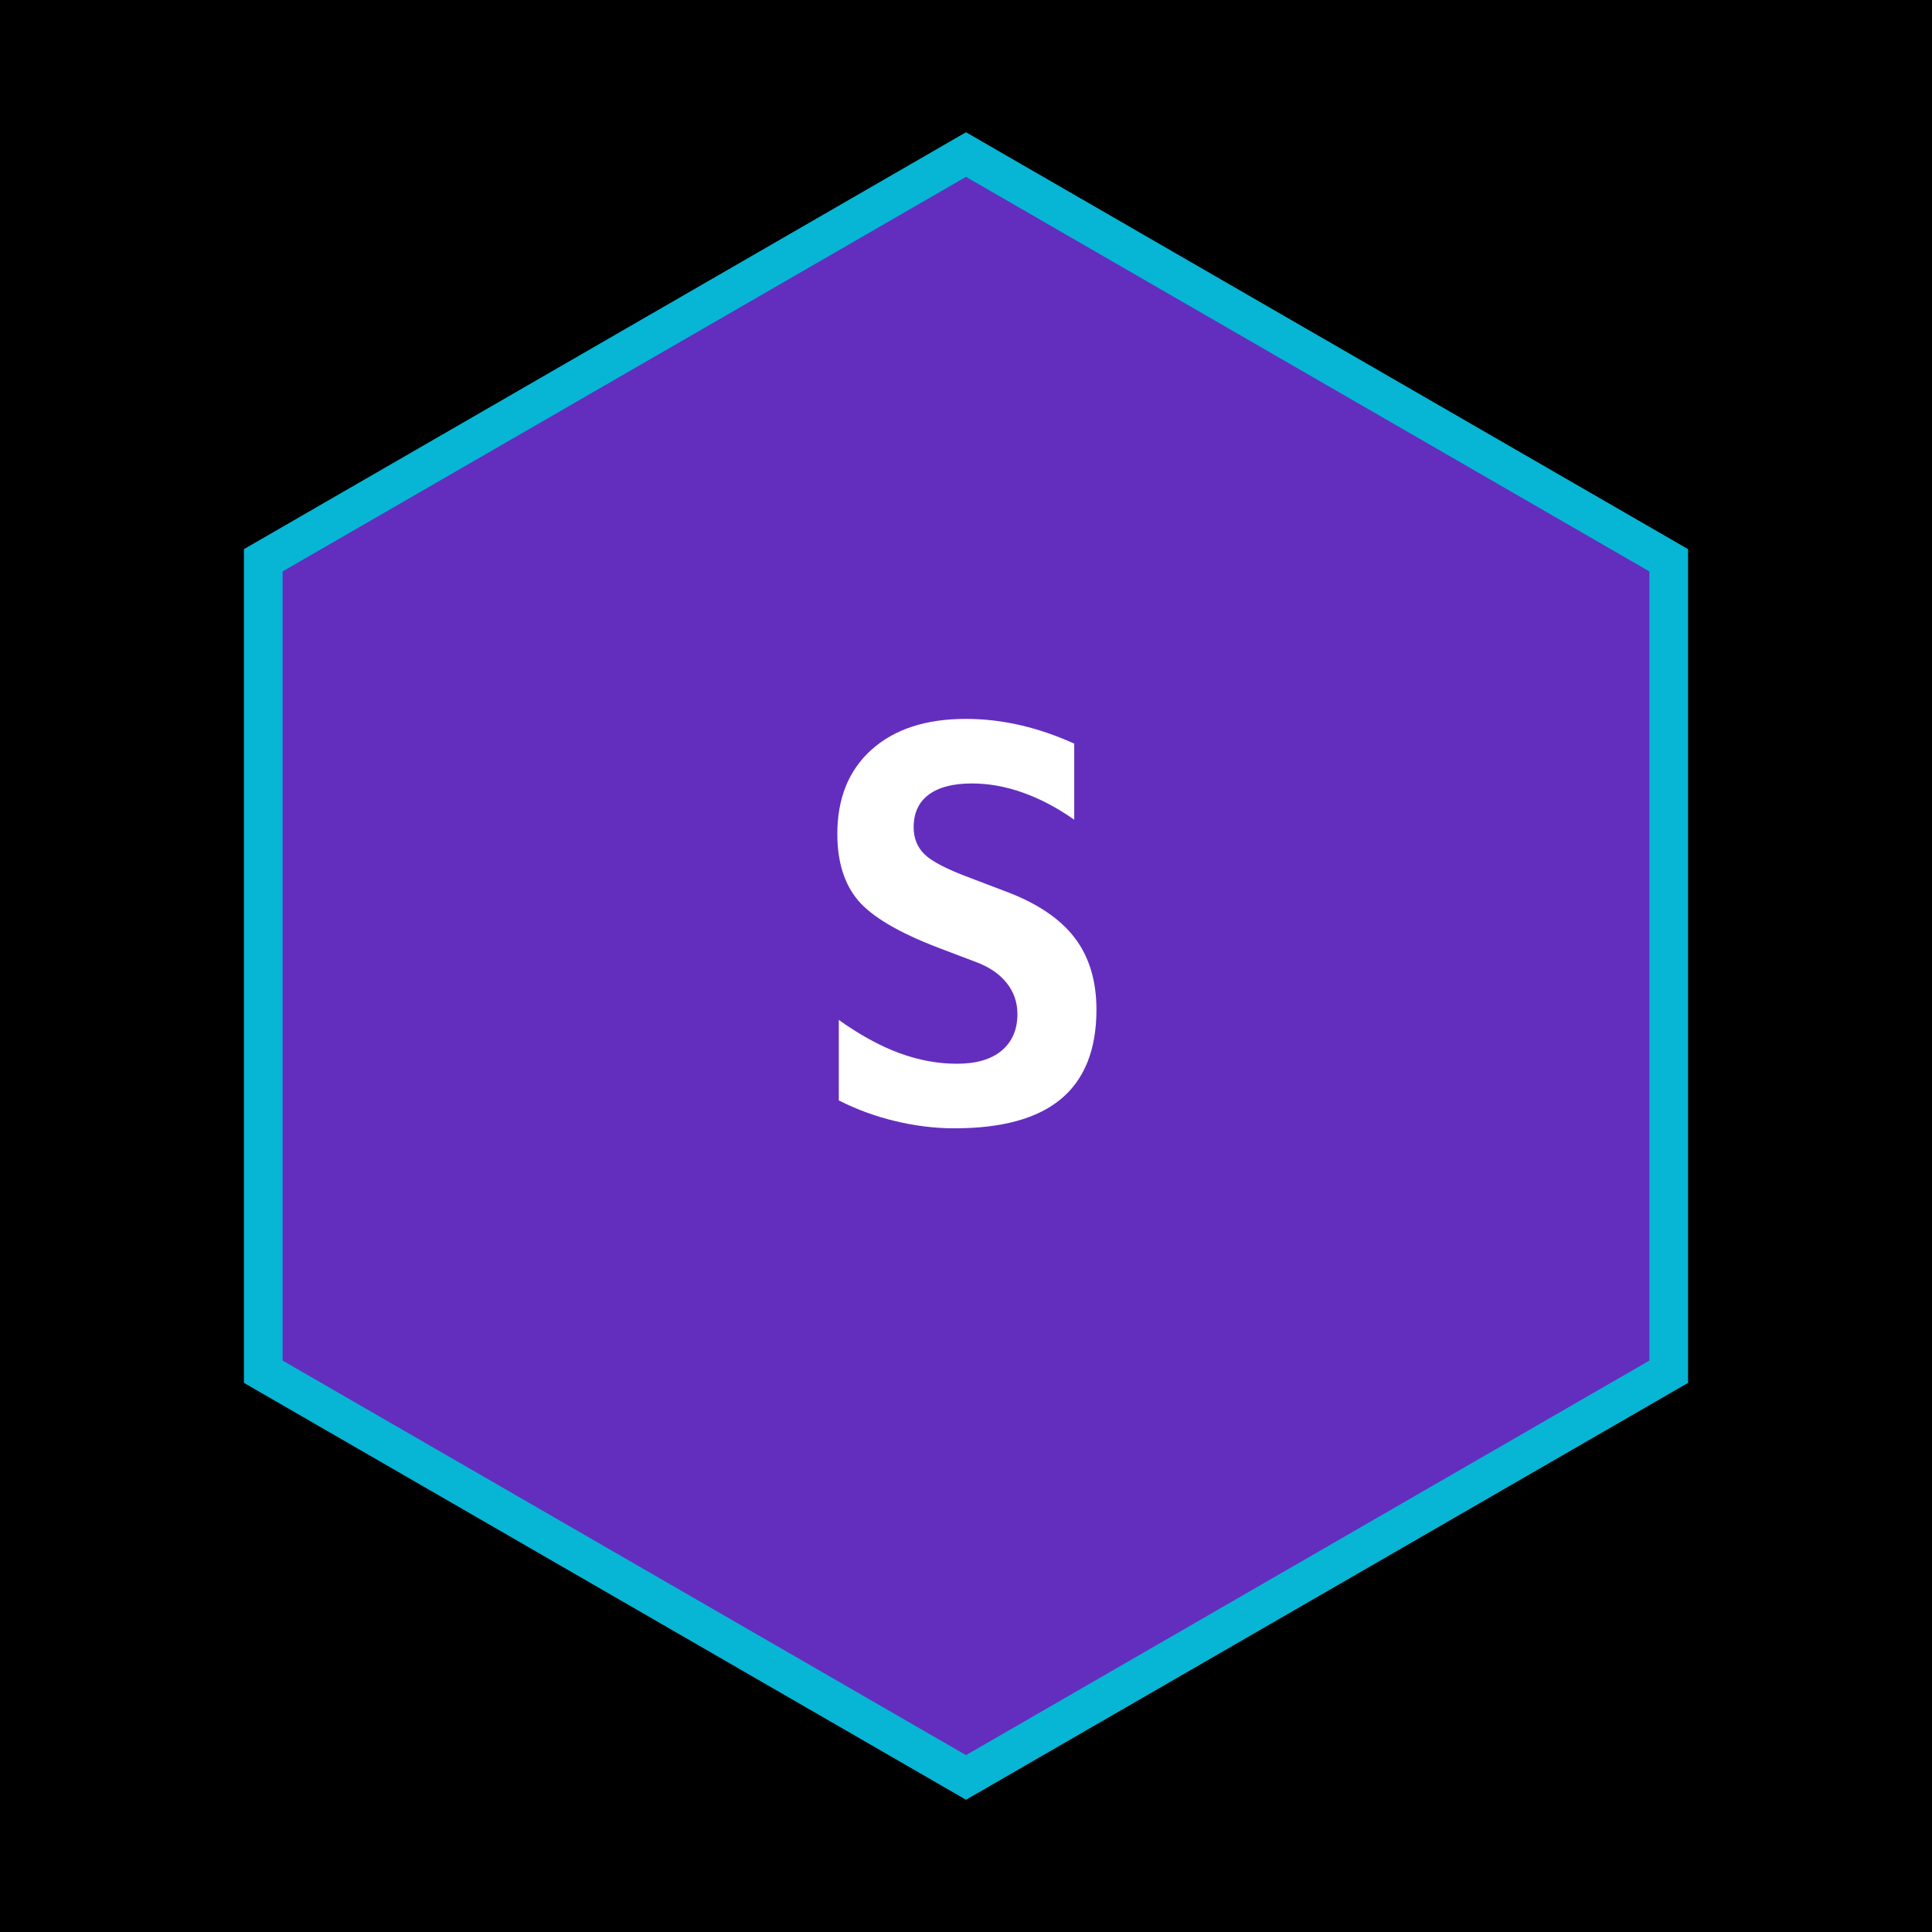
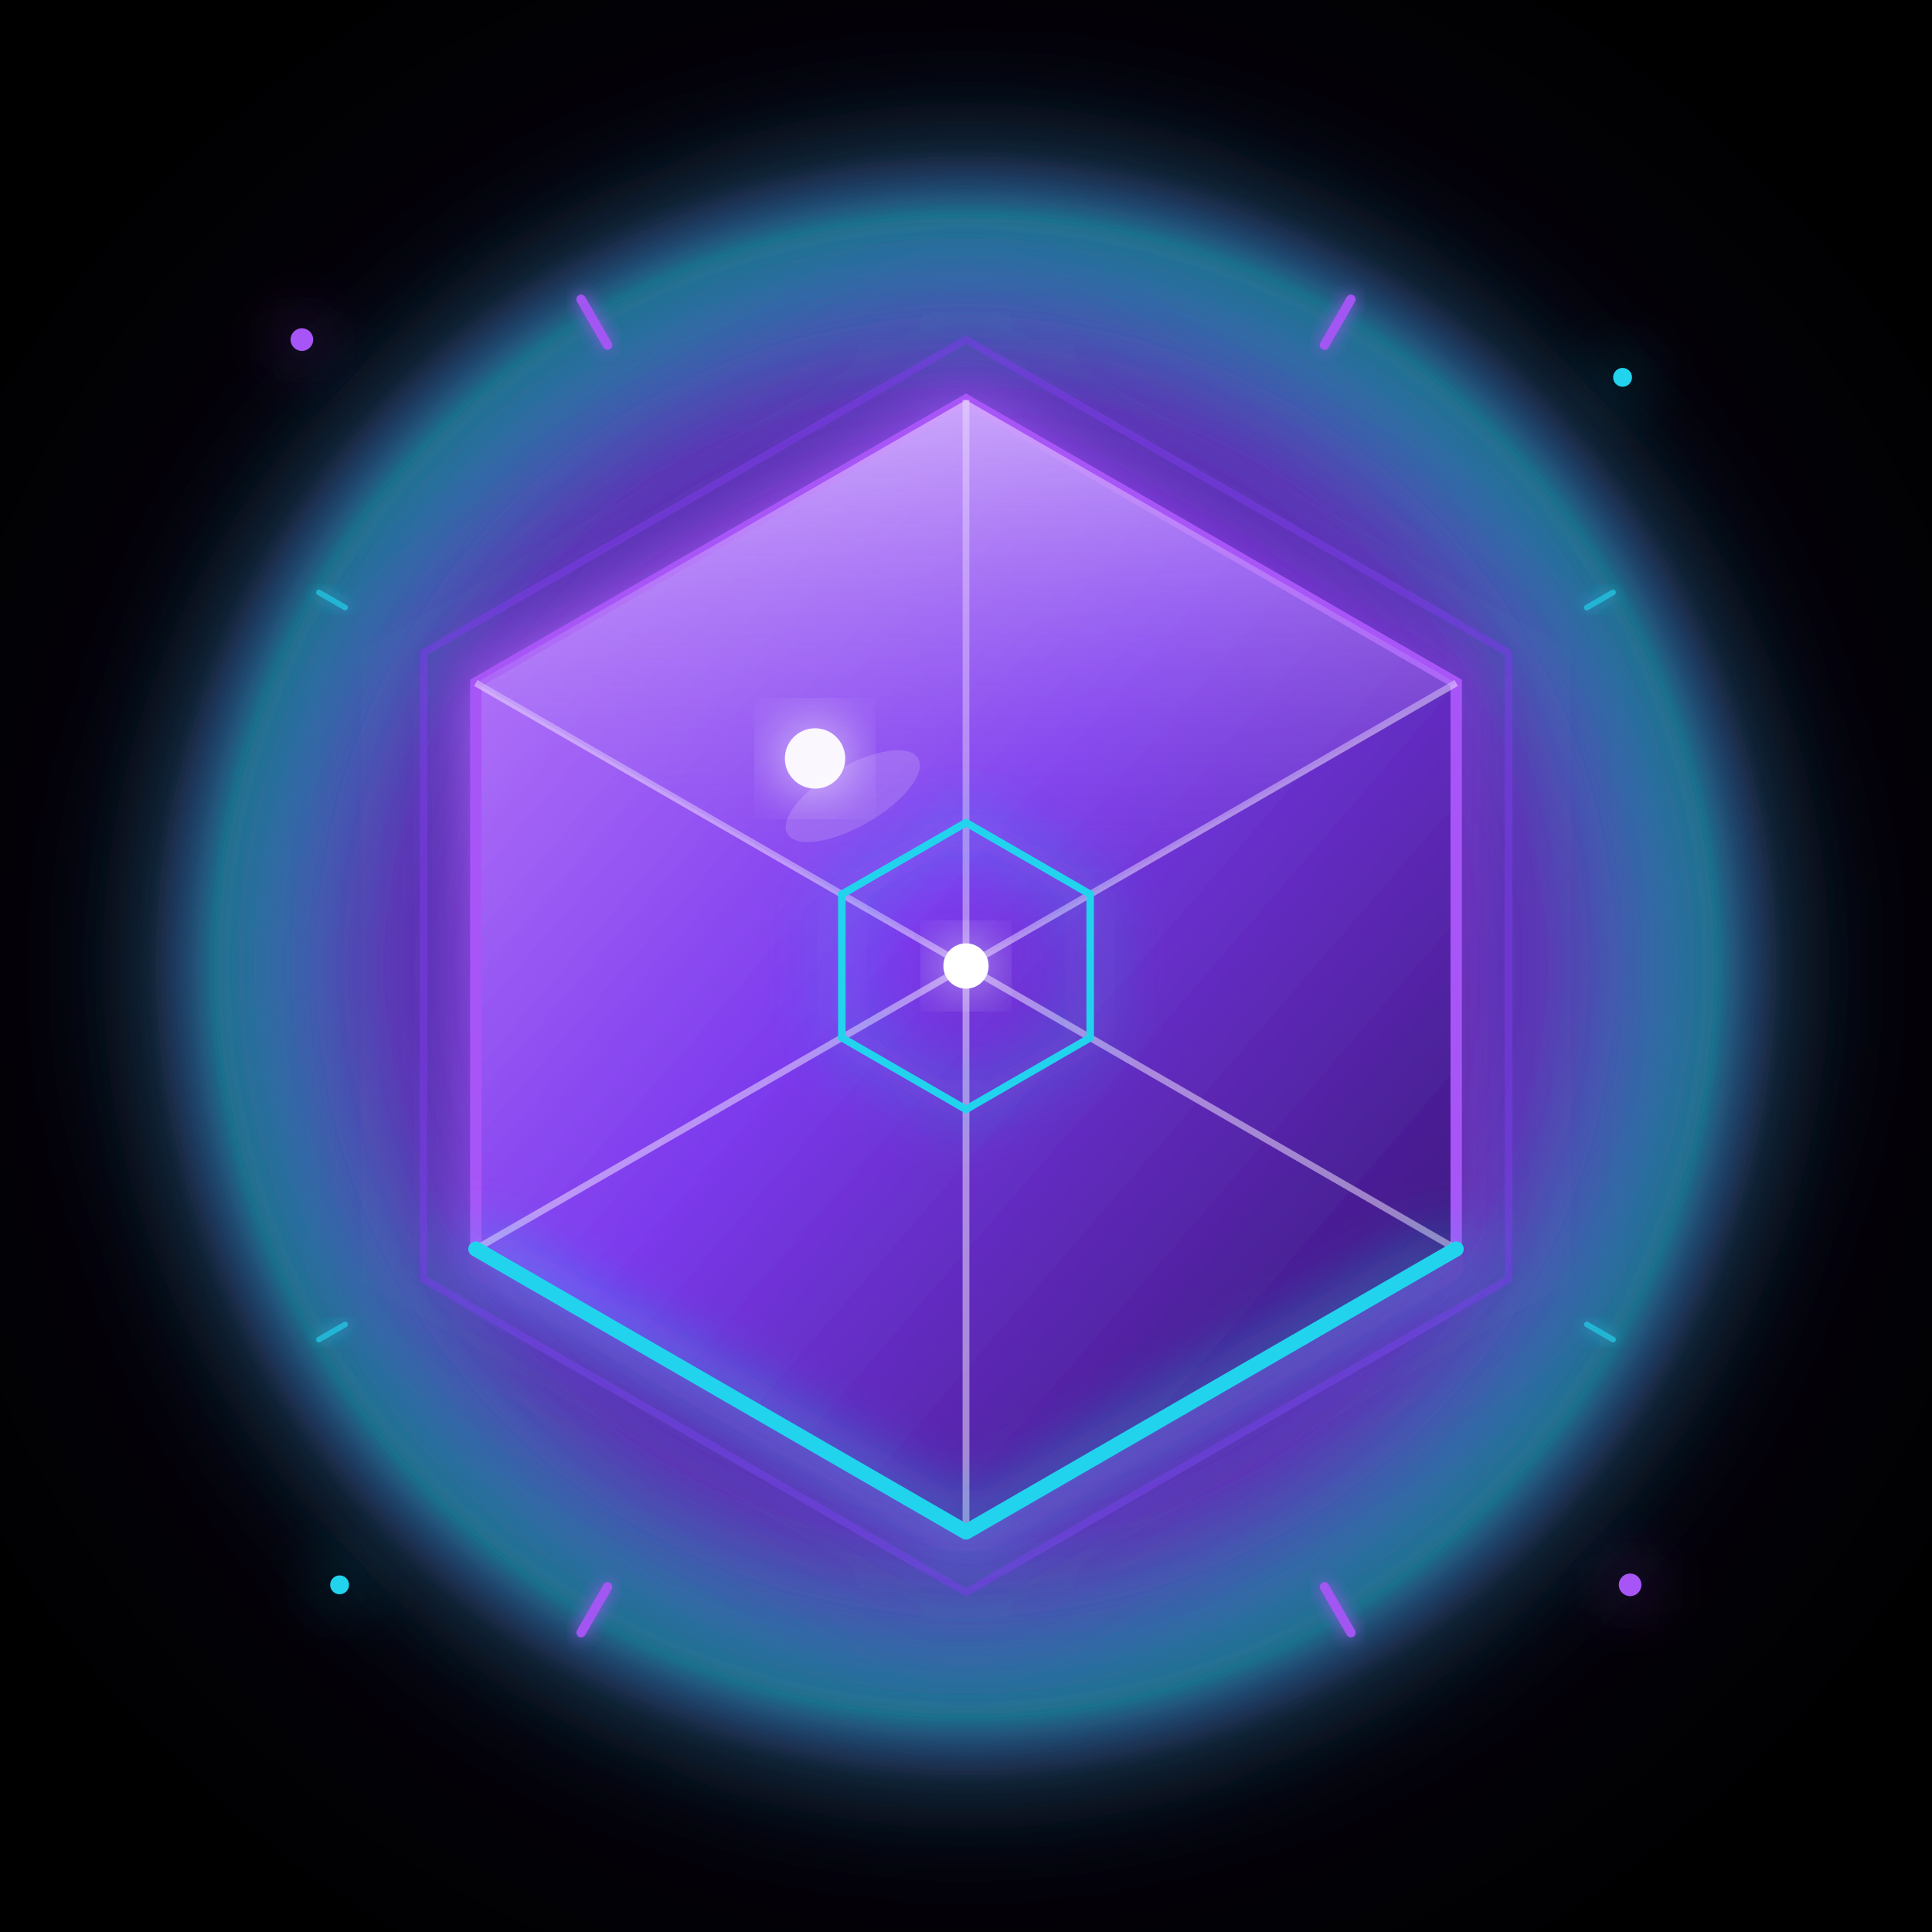
- <svg xmlns="http://www.w3.org/2000/svg" width="144" height="144" viewBox="0 0 144 144">
-   <rect width="144" height="144" fill="#000000" />
-   <polygon points="124.377,41.76 124.377,102.24 72,132.48 19.623,102.24 19.623,41.76 72,11.52" fill="#7c3aed" opacity="0.8" />
-   <polygon points="124.377,41.76 124.377,102.24 72,132.48 19.623,102.24 19.623,41.76 72,11.52" fill="none" stroke="#06b6d4" stroke-width="2.88" />
-   <text x="72" y="83.52" text-anchor="middle" font-size="40.32" fill="#ffffff" font-family="monospace" font-weight="bold">S</text>
+ <svg xmlns="http://www.w3.org/2000/svg" viewBox="0 0 512 512" width="144" height="144">
+   <defs>
+     <filter id="glow" x="-50%" y="-50%" width="200%" height="200%">
+       <feGaussianBlur stdDeviation="8" result="b" />
+       <feMerge>
+         <feMergeNode in="b" />
+         <feMergeNode in="SourceGraphic" />
+       </feMerge>
+     </filter>
+     <filter id="bloom" x="-50%" y="-50%" width="200%" height="200%">
+       <feGaussianBlur stdDeviation="18" result="b" />
+       <feMerge>
+         <feMergeNode in="b" />
+         <feMergeNode in="b" />
+         <feMergeNode in="SourceGraphic" />
+       </feMerge>
+     </filter>
+     <filter id="runeglow" x="-50%" y="-50%" width="200%" height="200%">
+       <feGaussianBlur stdDeviation="2.2" result="b" />
+       <feMerge>
+         <feMergeNode in="b" />
+         <feMergeNode in="SourceGraphic" />
+       </feMerge>
+     </filter>
+     <radialGradient id="bg" cx="50%" cy="50%" r="60%">
+       <stop offset="0%" stop-color="#1a0a3a" />
+       <stop offset="35%" stop-color="#0a0418" />
+       <stop offset="100%" stop-color="#000000" />
+     </radialGradient>
+     <linearGradient id="gemFill" x1="0%" y1="0%" x2="100%" y2="100%">
+       <stop offset="0%" stop-color="#c084fc" />
+       <stop offset="45%" stop-color="#7c3aed" />
+       <stop offset="100%" stop-color="#2e1065" />
+     </linearGradient>
+     <linearGradient id="gemFacet" x1="0%" y1="0%" x2="0%" y2="100%">
+       <stop offset="0%" stop-color="#e9d5ff" stop-opacity="0.95" />
+       <stop offset="100%" stop-color="#7c3aed" stop-opacity="0.1" />
+     </linearGradient>
+     <radialGradient id="portal" cx="50%" cy="50%" r="50%">
+       <stop offset="0%" stop-color="#7c3aed" stop-opacity="0" />
+       <stop offset="70%" stop-color="#7c3aed" stop-opacity="0.45" />
+       <stop offset="92%" stop-color="#22d3ee" stop-opacity="0.35" />
+       <stop offset="100%" stop-color="#7c3aed" stop-opacity="0" />
+     </radialGradient>
+   </defs>
+   <rect width="512" height="512" fill="#000" />
+   <rect width="512" height="512" fill="url(#bg)" />
+   <circle cx="256" cy="256" r="220" fill="url(#portal)" opacity="0.9" filter="url(#bloom)" />
+   <line x1="446" y1="256" x2="460" y2="256" stroke="#a855f7" stroke-width="2.5" stroke-linecap="round" opacity="0.95" filter="url(#runeglow)" />
+   <line x1="351" y1="420.545" x2="358" y2="432.669" stroke="#a855f7" stroke-width="2.5" stroke-linecap="round" opacity="0.95" filter="url(#runeglow)" />
+   <line x1="161" y1="420.545" x2="154" y2="432.669" stroke="#a855f7" stroke-width="2.5" stroke-linecap="round" opacity="0.95" filter="url(#runeglow)" />
+   <line x1="66" y1="256" x2="52" y2="256" stroke="#a855f7" stroke-width="2.5" stroke-linecap="round" opacity="0.95" filter="url(#runeglow)" />
+   <line x1="161" y1="91.455" x2="154" y2="79.331" stroke="#a855f7" stroke-width="2.5" stroke-linecap="round" opacity="0.95" filter="url(#runeglow)" />
+   <line x1="351" y1="91.455" x2="358" y2="79.331" stroke="#a855f7" stroke-width="2.5" stroke-linecap="round" opacity="0.95" filter="url(#runeglow)" />
+   <line x1="420.545" y1="351" x2="427.473" y2="355" stroke="#22d3ee" stroke-width="1.5" stroke-linecap="round" opacity="0.7" filter="url(#runeglow)" />
+   <line x1="256" y1="446" x2="256" y2="454" stroke="#22d3ee" stroke-width="1.5" stroke-linecap="round" opacity="0.7" filter="url(#runeglow)" />
+   <line x1="91.455" y1="351" x2="84.527" y2="355" stroke="#22d3ee" stroke-width="1.5" stroke-linecap="round" opacity="0.7" filter="url(#runeglow)" />
+   <line x1="91.455" y1="161" x2="84.527" y2="157" stroke="#22d3ee" stroke-width="1.5" stroke-linecap="round" opacity="0.7" filter="url(#runeglow)" />
+   <line x1="256" y1="66" x2="256" y2="58" stroke="#22d3ee" stroke-width="1.5" stroke-linecap="round" opacity="0.7" filter="url(#runeglow)" />
+   <line x1="420.545" y1="161" x2="427.473" y2="157" stroke="#22d3ee" stroke-width="1.5" stroke-linecap="round" opacity="0.7" filter="url(#runeglow)" />
+   <path d="M256,90L399.76,173L399.76,339L256,422L112.24,339L112.24,173Z" fill="none" stroke="#7c3aed" stroke-width="2" opacity="0.5" filter="url(#bloom)" />
+   <path d="M256,106L385.904,181L385.904,331L256,406L126.096,331L126.096,181Z" fill="url(#gemFill)" stroke="#a855f7" stroke-width="3" filter="url(#glow)" />
+   <line x1="256" y1="256" x2="256" y2="106" stroke="#f5e9ff" stroke-width="1.8" opacity="0.5" />
+   <line x1="256" y1="256" x2="385.904" y2="181" stroke="#f5e9ff" stroke-width="1.8" opacity="0.5" />
+   <line x1="256" y1="256" x2="385.904" y2="331" stroke="#f5e9ff" stroke-width="1.8" opacity="0.5" />
+   <line x1="256" y1="256" x2="256" y2="406" stroke="#f5e9ff" stroke-width="1.8" opacity="0.5" />
+   <line x1="256" y1="256" x2="126.096" y2="331" stroke="#f5e9ff" stroke-width="1.8" opacity="0.5" />
+   <line x1="256" y1="256" x2="126.096" y2="181" stroke="#f5e9ff" stroke-width="1.8" opacity="0.5" />
+   <path d="M 126.096 181 L 256 106 L 385.904 181 L 256 256 Z" fill="url(#gemFacet)" opacity="0.65" />
+   <path d="M256,218L288.909,237L288.909,275L256,294L223.091,275L223.091,237Z" fill="none" stroke="#22d3ee" stroke-width="2" filter="url(#glow)" />
+   <circle cx="256" cy="256" r="6" fill="#fff" filter="url(#glow)" />
+   <path d="M 385.904 331 L 256 406 L 126.096 331" fill="none" stroke="#22d3ee" stroke-width="4" stroke-linecap="round" stroke-linejoin="round" filter="url(#glow)" />
+   <circle cx="216" cy="201" r="8" fill="#fff" opacity="0.95" filter="url(#glow)" />
+   <ellipse cx="226" cy="211" rx="20" ry="8" fill="#fff" opacity="0.15" transform="rotate(-30 226 211)" />
+   <g filter="url(#glow)">
+     <circle cx="80" cy="90" r="3" fill="#a855f7" />
+     <circle cx="430" cy="100" r="2.5" fill="#22d3ee" />
+     <circle cx="90" cy="420" r="2.5" fill="#22d3ee" />
+     <circle cx="432" cy="420" r="3" fill="#a855f7" />
+   </g>
</svg>
